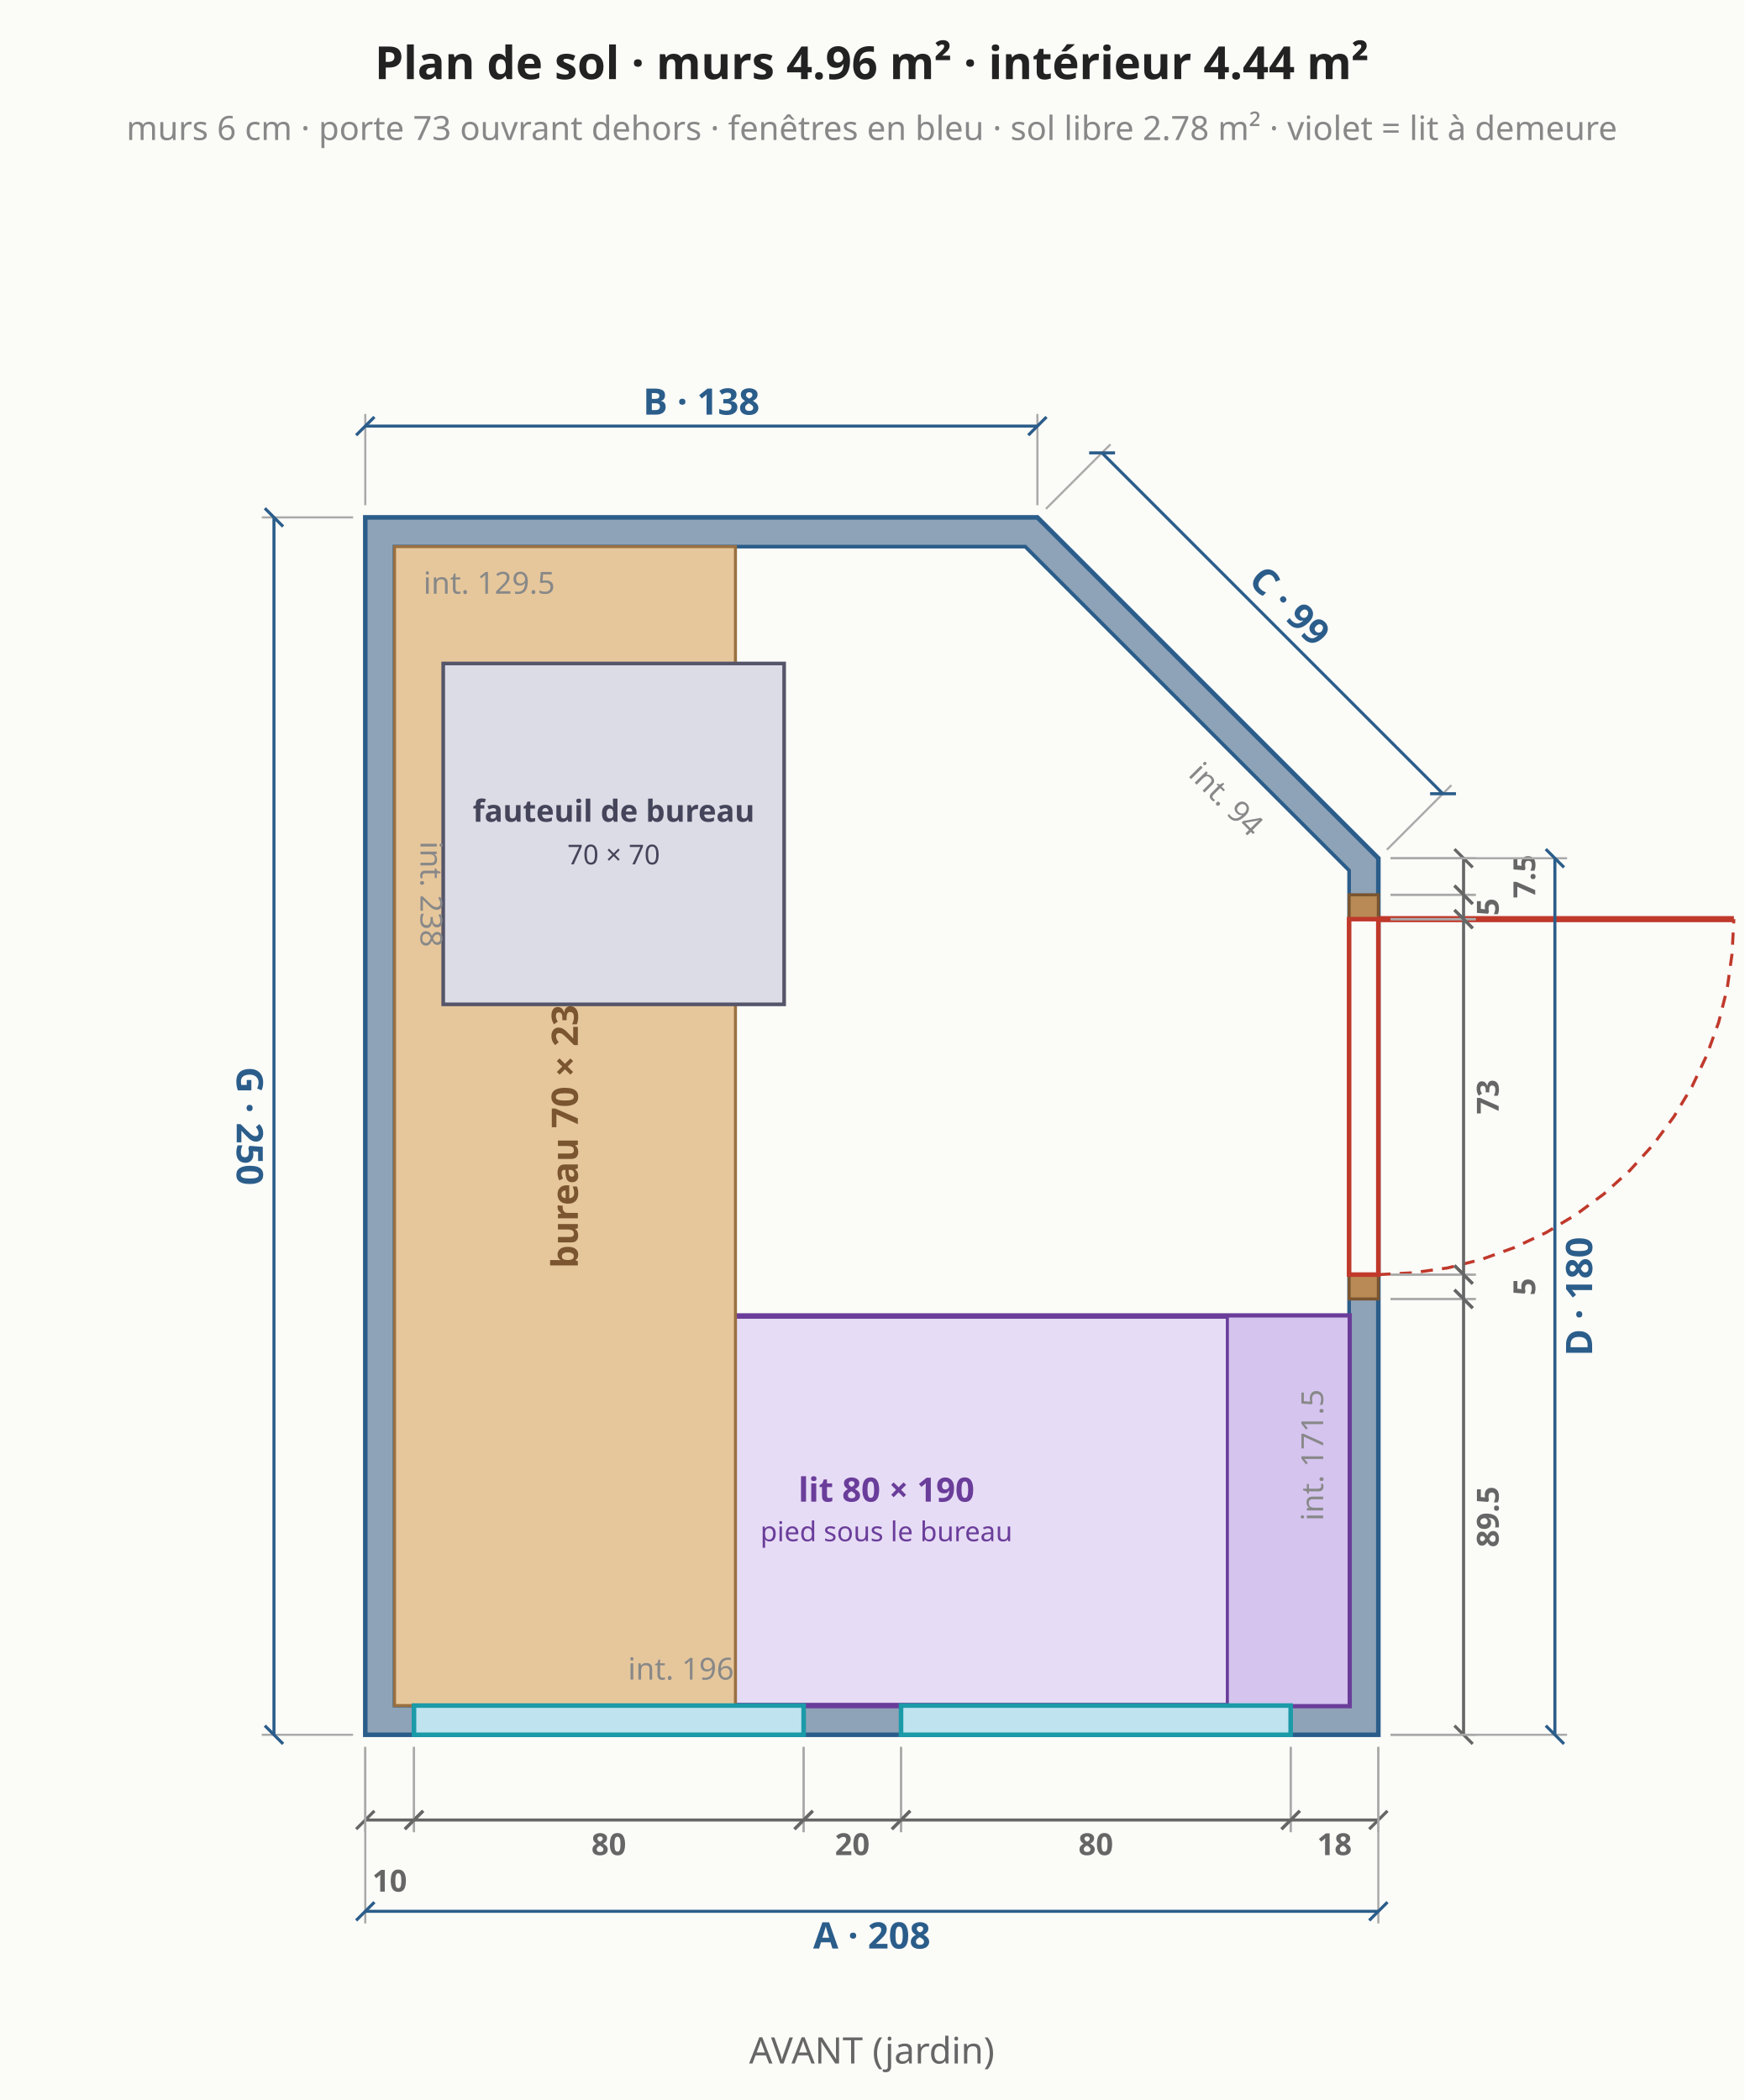
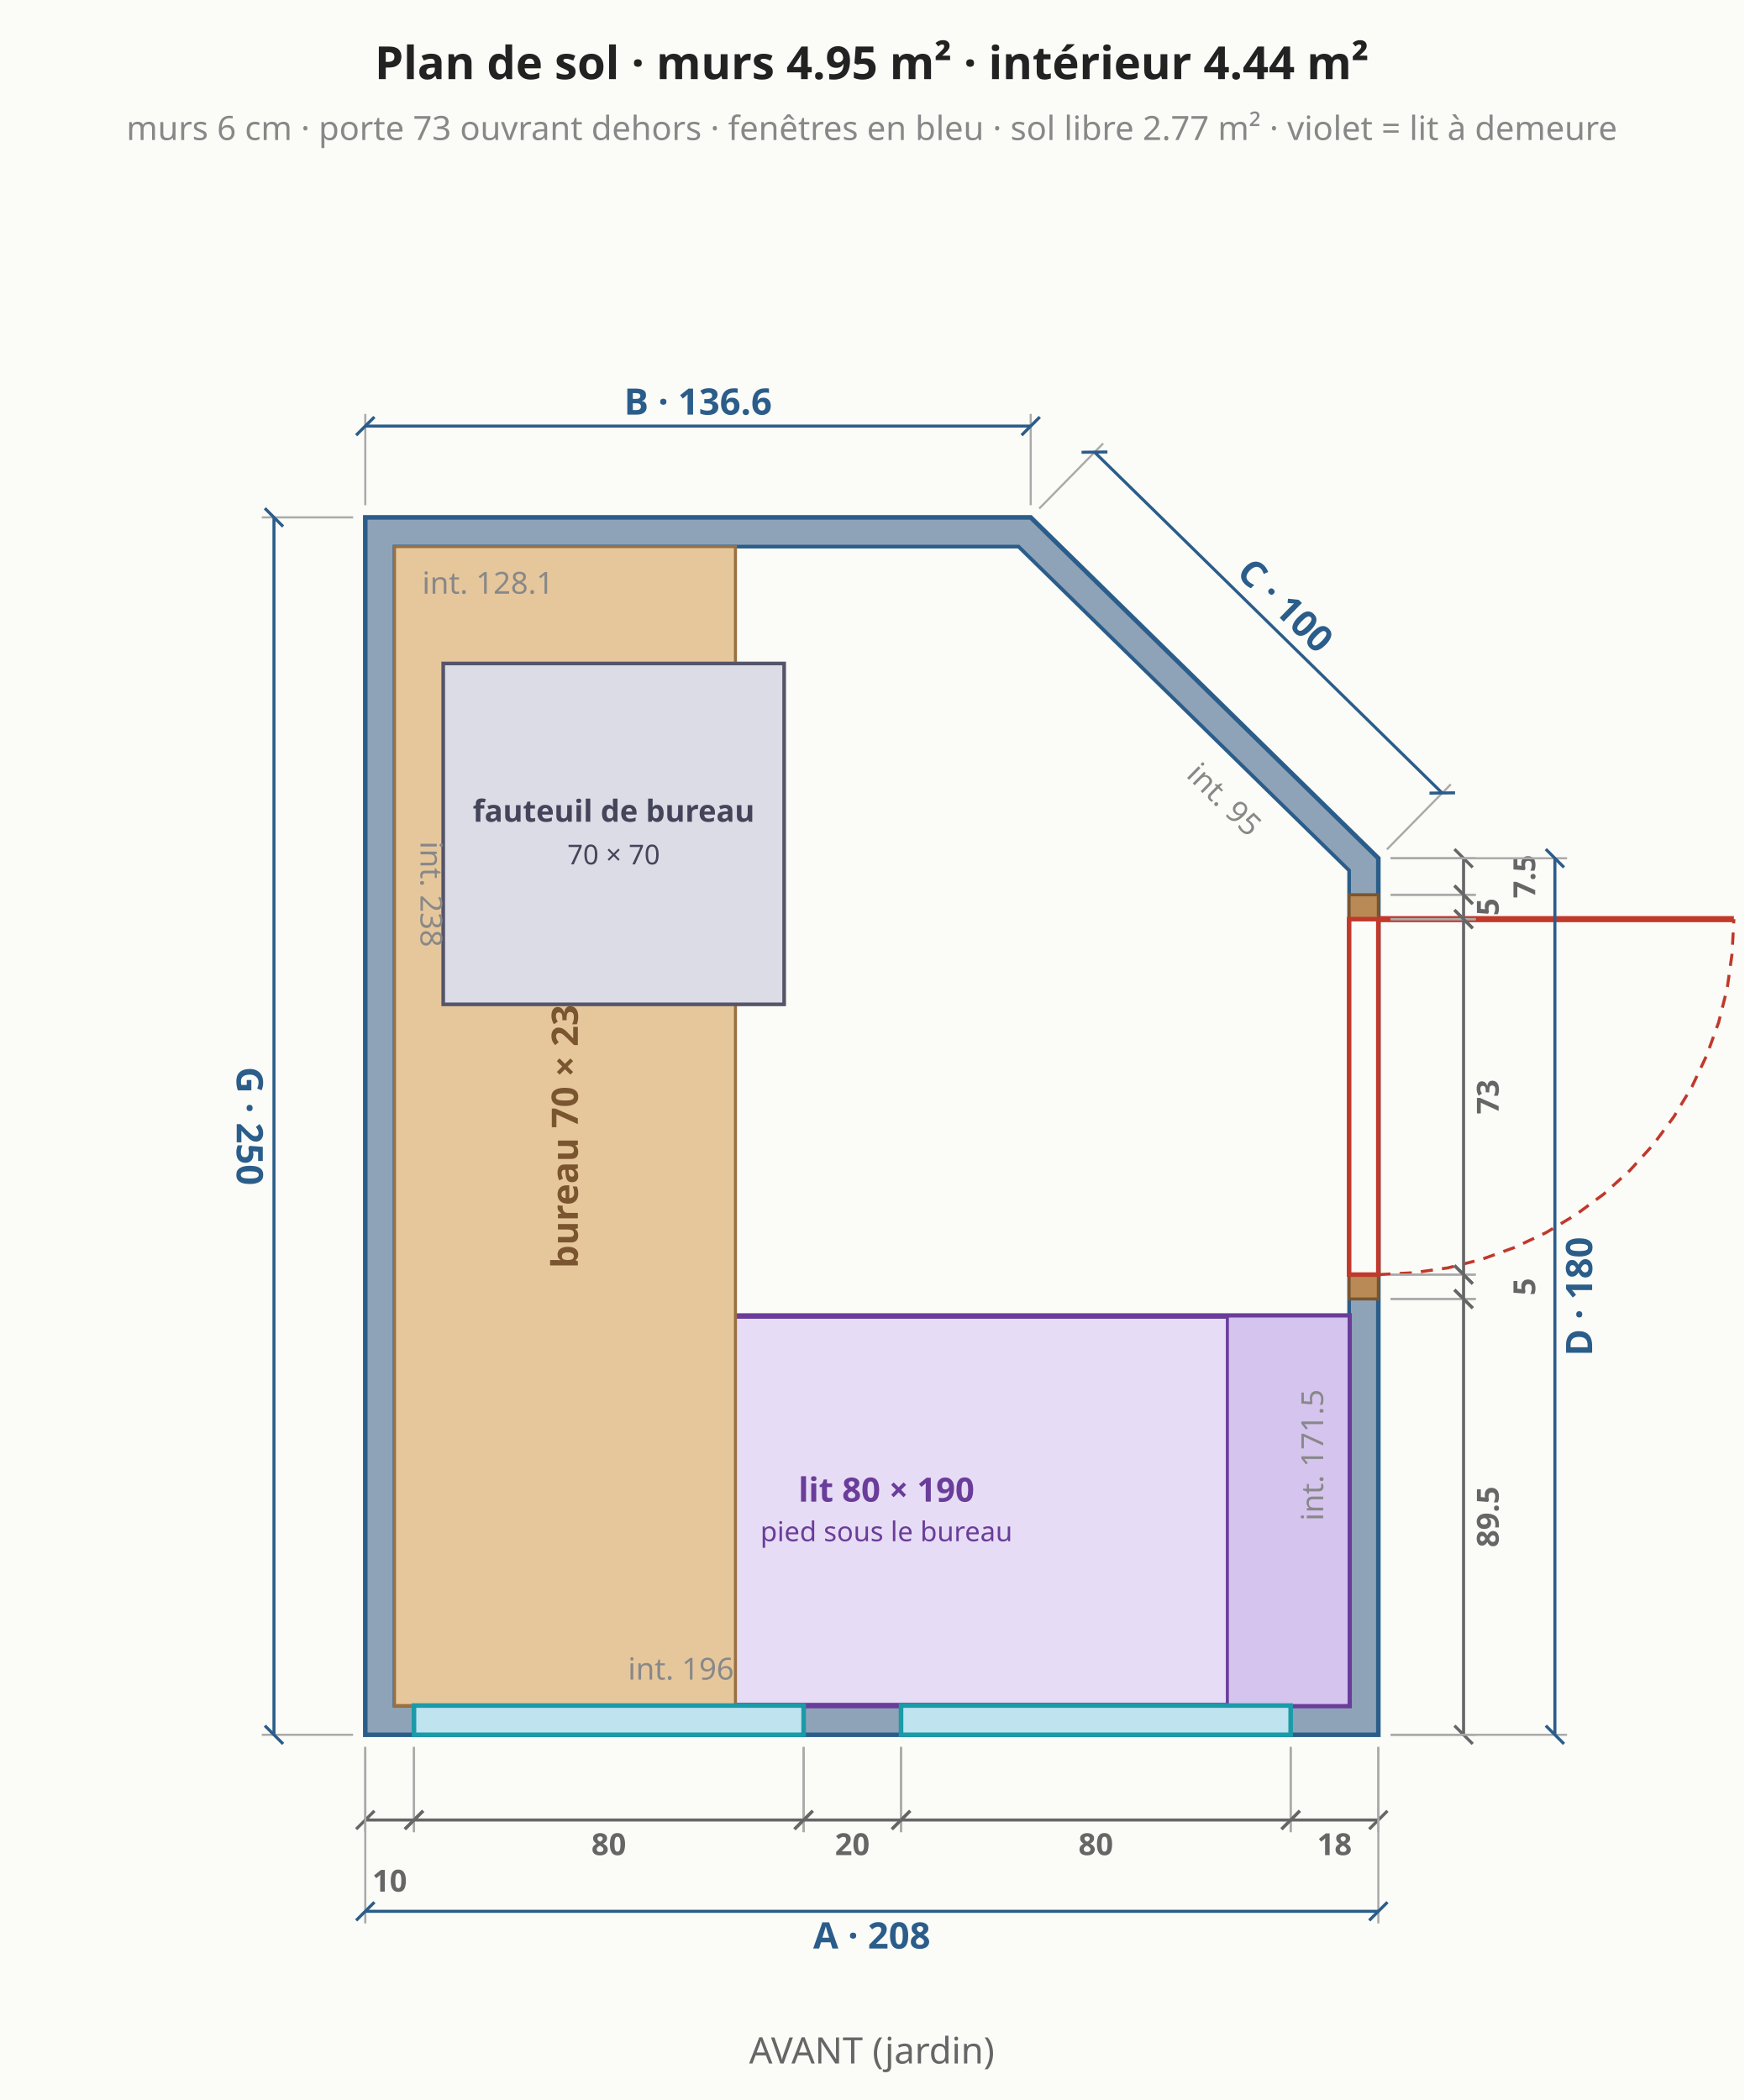
<svg xmlns="http://www.w3.org/2000/svg" viewBox="0 0 573 690" font-family="system-ui,sans-serif" font-size="13">
  <rect width="573" height="690" fill="#fbfbf8" />
-   <polygon points="120.0,570.0 452.8,570.0 452.8,282.0 340.8,170.0 120.0,170.0" fill="#8fa3b8" stroke="#2b5d8a" stroke-width="1.5" />
-   <polygon points="129.6,560.4 443.2,560.4 443.2,286.0 336.8,179.6 129.6,179.6" fill="#fbfbf8" stroke="#2b5d8a" stroke-width="1.2" />
+   <polygon points="120.0,570.0 452.8,570.0 452.8,282.0 338.6,170.0 120.0,170.0" fill="#8fa3b8" stroke="#2b5d8a" stroke-width="1.5" />
+   <polygon points="129.6,560.4 443.2,560.4 443.2,286.0 334.6,179.6 129.6,179.6" fill="#fbfbf8" stroke="#2b5d8a" stroke-width="1.2" />
  <polygon points="139.2,560.4 443.2,560.4 443.2,432.4 139.2,432.4" fill="#e7dcf5" stroke="#6a3d9a" stroke-width="1.8" />
  <text x="291.2" y="493.4" text-anchor="middle" fill="#6a3d9a" font-size="11" font-weight="bold">lit 80 × 190</text>
  <text x="291.2" y="506.4" text-anchor="middle" fill="#6a3d9a" font-size="9" font-weight="normal">pied sous le bureau</text>
  <polygon points="443.2,560.4 443.2,432.4 403.2,432.4 403.2,560.4" fill="#d4c4ee" stroke="#6a3d9a" stroke-width="1" />
  <polygon points="129.6,560.4 241.6,560.4 241.6,179.6 129.6,179.6" fill="#e6c79c" stroke="#9a7040" stroke-width="1" />
  <text x="185.6" y="370.0" text-anchor="middle" dominant-baseline="middle" fill="#7a5530" font-size="12" font-weight="bold" transform="rotate(-90 185.6 370.0)">bureau 70 × 238</text>
  <polygon points="145.6,218.0 145.6,330.0 257.6,330.0 257.6,218.0" fill="#dcdce6" stroke="#55556a" stroke-width="1.2" />
  <text x="201.6" y="270.0" text-anchor="middle" fill="#44445a" font-size="10" font-weight="bold">fauteuil de bureau</text>
  <text x="201.6" y="284.0" text-anchor="middle" fill="#44445a" font-size="9" font-weight="normal">70 × 70</text>
  <polygon points="136.0,570.0 264.0,570.0 264.0,560.4 136.0,560.4" fill="#bfe3ef" stroke="#1b9aa8" stroke-width="1.5" />
  <polygon points="296.0,570.0 424.0,570.0 424.0,560.4 296.0,560.4" fill="#bfe3ef" stroke="#1b9aa8" stroke-width="1.5" />
  <line x1="120.0" y1="574.0" x2="120.0" y2="602.0" stroke="#aaa" stroke-width="0.7" />
  <line x1="136.0" y1="574.0" x2="136.0" y2="602.0" stroke="#aaa" stroke-width="0.7" />
  <line x1="120.0" y1="598.0" x2="136.0" y2="598.0" stroke="#666" stroke-width="1" />
  <line x1="117.0" y1="601.0" x2="123.0" y2="595.0" stroke="#666" stroke-width="1" />
  <line x1="133.0" y1="601.0" x2="139.0" y2="595.0" stroke="#666" stroke-width="1" />
  <text x="128.0" y="618.0" text-anchor="middle" dominant-baseline="middle" fill="#666" font-size="10" font-weight="bold" transform="rotate(0.0 128.0 618.0)">10</text>
  <line x1="136.0" y1="574.0" x2="136.0" y2="602.0" stroke="#aaa" stroke-width="0.7" />
  <line x1="264.0" y1="574.0" x2="264.0" y2="602.0" stroke="#aaa" stroke-width="0.7" />
  <line x1="136.0" y1="598.0" x2="264.0" y2="598.0" stroke="#666" stroke-width="1" />
  <line x1="133.0" y1="601.0" x2="139.0" y2="595.0" stroke="#666" stroke-width="1" />
  <line x1="261.0" y1="601.0" x2="267.0" y2="595.0" stroke="#666" stroke-width="1" />
  <text x="200.0" y="606.0" text-anchor="middle" dominant-baseline="middle" fill="#666" font-size="10" font-weight="bold" transform="rotate(0.0 200.0 606.0)">80</text>
  <line x1="264.0" y1="574.0" x2="264.0" y2="602.0" stroke="#aaa" stroke-width="0.7" />
  <line x1="296.0" y1="574.0" x2="296.0" y2="602.0" stroke="#aaa" stroke-width="0.7" />
  <line x1="264.0" y1="598.0" x2="296.0" y2="598.0" stroke="#666" stroke-width="1" />
  <line x1="261.0" y1="601.0" x2="267.0" y2="595.0" stroke="#666" stroke-width="1" />
  <line x1="293.0" y1="601.0" x2="299.0" y2="595.0" stroke="#666" stroke-width="1" />
  <text x="280.0" y="606.0" text-anchor="middle" dominant-baseline="middle" fill="#666" font-size="10" font-weight="bold" transform="rotate(0.0 280.0 606.0)">20</text>
  <line x1="296.0" y1="574.0" x2="296.0" y2="602.0" stroke="#aaa" stroke-width="0.7" />
  <line x1="424.0" y1="574.0" x2="424.0" y2="602.0" stroke="#aaa" stroke-width="0.7" />
  <line x1="296.0" y1="598.0" x2="424.0" y2="598.0" stroke="#666" stroke-width="1" />
  <line x1="293.0" y1="601.0" x2="299.0" y2="595.0" stroke="#666" stroke-width="1" />
  <line x1="421.0" y1="601.0" x2="427.0" y2="595.0" stroke="#666" stroke-width="1" />
  <text x="360.0" y="606.0" text-anchor="middle" dominant-baseline="middle" fill="#666" font-size="10" font-weight="bold" transform="rotate(0.0 360.0 606.0)">80</text>
  <line x1="424.0" y1="574.0" x2="424.0" y2="602.0" stroke="#aaa" stroke-width="0.7" />
  <line x1="452.8" y1="574.0" x2="452.8" y2="602.0" stroke="#aaa" stroke-width="0.7" />
  <line x1="424.0" y1="598.0" x2="452.8" y2="598.0" stroke="#666" stroke-width="1" />
  <line x1="421.0" y1="601.0" x2="427.0" y2="595.0" stroke="#666" stroke-width="1" />
  <line x1="449.8" y1="601.0" x2="455.8" y2="595.0" stroke="#666" stroke-width="1" />
  <text x="438.4" y="606.0" text-anchor="middle" dominant-baseline="middle" fill="#666" font-size="10" font-weight="bold" transform="rotate(0.0 438.4 606.0)">18</text>
  <line x1="120.0" y1="574.0" x2="120.0" y2="632.0" stroke="#aaa" stroke-width="0.7" />
  <line x1="452.8" y1="574.0" x2="452.8" y2="632.0" stroke="#aaa" stroke-width="0.7" />
  <line x1="120.0" y1="628.0" x2="452.8" y2="628.0" stroke="#2b5d8a" stroke-width="1" />
  <line x1="117.0" y1="631.0" x2="123.0" y2="625.0" stroke="#2b5d8a" stroke-width="1" />
  <line x1="449.8" y1="631.0" x2="455.8" y2="625.0" stroke="#2b5d8a" stroke-width="1" />
  <text x="286.4" y="636.0" text-anchor="middle" dominant-baseline="middle" fill="#2b5d8a" font-size="12" font-weight="bold" transform="rotate(0.0 286.4 636.0)">A · 208</text>
  <polygon points="452.8,426.8 452.8,418.8 443.2,418.8 443.2,426.8" fill="#b98a55" stroke="#7a5530" stroke-width="1" />
  <polygon points="452.8,302.0 452.8,294.0 443.2,294.0 443.2,302.0" fill="#b98a55" stroke="#7a5530" stroke-width="1" />
  <polygon points="452.8,418.8 452.8,302.0 443.2,302.0 443.2,418.8" fill="#fbfbf8" stroke="#c0392b" stroke-width="1.5" />
  <line x1="452.8" y1="302.0" x2="569.6" y2="302.0" stroke="#c0392b" stroke-width="2" />
  <polyline points="452.8,418.8 464.2,418.2 475.6,416.6 486.7,413.8 497.5,409.9 507.9,405.0 517.7,399.1 526.9,392.3 535.4,384.6 543.1,376.1 549.9,366.9 555.8,357.1 560.7,346.7 564.6,335.9 567.4,324.8 569.0,313.4 569.6,302.0" fill="none" stroke="#c0392b" stroke-width="1" stroke-dasharray="4 3" />
  <line x1="456.8" y1="570.0" x2="484.8" y2="570.0" stroke="#aaa" stroke-width="0.7" />
  <line x1="456.8" y1="426.8" x2="484.8" y2="426.8" stroke="#aaa" stroke-width="0.7" />
  <line x1="480.8" y1="570.0" x2="480.8" y2="426.8" stroke="#666" stroke-width="1" />
  <line x1="483.8" y1="573.0" x2="477.8" y2="567.0" stroke="#666" stroke-width="1" />
  <line x1="483.8" y1="429.8" x2="477.8" y2="423.8" stroke="#666" stroke-width="1" />
  <text x="488.8" y="498.4" text-anchor="middle" dominant-baseline="middle" fill="#666" font-size="10" font-weight="bold" transform="rotate(-90.0 488.8 498.4)">89.5</text>
  <line x1="456.8" y1="426.8" x2="484.8" y2="426.8" stroke="#aaa" stroke-width="0.7" />
  <line x1="456.8" y1="418.8" x2="484.8" y2="418.8" stroke="#aaa" stroke-width="0.7" />
  <line x1="480.8" y1="426.8" x2="480.8" y2="418.8" stroke="#666" stroke-width="1" />
  <line x1="483.8" y1="429.8" x2="477.8" y2="423.8" stroke="#666" stroke-width="1" />
  <line x1="483.8" y1="421.8" x2="477.8" y2="415.8" stroke="#666" stroke-width="1" />
  <text x="500.8" y="422.8" text-anchor="middle" dominant-baseline="middle" fill="#666" font-size="10" font-weight="bold" transform="rotate(-90.0 500.8 422.8)">5</text>
  <line x1="456.8" y1="418.8" x2="484.8" y2="418.8" stroke="#aaa" stroke-width="0.7" />
  <line x1="456.8" y1="302.0" x2="484.8" y2="302.0" stroke="#aaa" stroke-width="0.7" />
  <line x1="480.8" y1="418.8" x2="480.8" y2="302.0" stroke="#666" stroke-width="1" />
  <line x1="483.8" y1="421.8" x2="477.8" y2="415.8" stroke="#666" stroke-width="1" />
  <line x1="483.8" y1="305.0" x2="477.8" y2="299.0" stroke="#666" stroke-width="1" />
  <text x="488.8" y="360.4" text-anchor="middle" dominant-baseline="middle" fill="#666" font-size="10" font-weight="bold" transform="rotate(-90.0 488.8 360.4)">73</text>
  <line x1="456.8" y1="302.0" x2="484.8" y2="302.0" stroke="#aaa" stroke-width="0.7" />
  <line x1="456.8" y1="294.0" x2="484.8" y2="294.0" stroke="#aaa" stroke-width="0.7" />
  <line x1="480.8" y1="302.0" x2="480.8" y2="294.0" stroke="#666" stroke-width="1" />
  <line x1="483.8" y1="305.0" x2="477.8" y2="299.0" stroke="#666" stroke-width="1" />
  <line x1="483.8" y1="297.0" x2="477.8" y2="291.0" stroke="#666" stroke-width="1" />
  <text x="488.8" y="298.0" text-anchor="middle" dominant-baseline="middle" fill="#666" font-size="10" font-weight="bold" transform="rotate(-90.0 488.8 298.0)">5</text>
  <line x1="456.8" y1="294.0" x2="484.8" y2="294.0" stroke="#aaa" stroke-width="0.7" />
  <line x1="456.8" y1="282.0" x2="484.8" y2="282.0" stroke="#aaa" stroke-width="0.7" />
  <line x1="480.8" y1="294.0" x2="480.8" y2="282.0" stroke="#666" stroke-width="1" />
  <line x1="483.8" y1="297.0" x2="477.8" y2="291.0" stroke="#666" stroke-width="1" />
  <line x1="483.8" y1="285.0" x2="477.8" y2="279.0" stroke="#666" stroke-width="1" />
  <text x="500.8" y="288.0" text-anchor="middle" dominant-baseline="middle" fill="#666" font-size="10" font-weight="bold" transform="rotate(-90.0 500.8 288.0)">7.5</text>
  <line x1="456.8" y1="570.0" x2="514.8" y2="570.0" stroke="#aaa" stroke-width="0.7" />
  <line x1="456.8" y1="282.0" x2="514.8" y2="282.0" stroke="#aaa" stroke-width="0.7" />
  <line x1="510.8" y1="570.0" x2="510.8" y2="282.0" stroke="#2b5d8a" stroke-width="1" />
  <line x1="513.8" y1="573.0" x2="507.8" y2="567.0" stroke="#2b5d8a" stroke-width="1" />
  <line x1="513.8" y1="285.0" x2="507.8" y2="279.0" stroke="#2b5d8a" stroke-width="1" />
  <text x="518.8" y="426.0" text-anchor="middle" dominant-baseline="middle" fill="#2b5d8a" font-size="12" font-weight="bold" transform="rotate(-90.0 518.8 426.0)">D · 180</text>
-   <line x1="455.6" y1="279.2" x2="476.8" y2="258.0" stroke="#aaa" stroke-width="0.7" />
-   <line x1="343.6" y1="167.2" x2="364.8" y2="146.0" stroke="#aaa" stroke-width="0.7" />
-   <line x1="474.0" y1="260.8" x2="362.0" y2="148.8" stroke="#2b5d8a" stroke-width="1" />
-   <line x1="478.3" y1="260.8" x2="469.8" y2="260.8" stroke="#2b5d8a" stroke-width="1" />
-   <line x1="366.3" y1="148.8" x2="357.8" y2="148.8" stroke="#2b5d8a" stroke-width="1" />
-   <text x="423.7" y="199.1" text-anchor="middle" dominant-baseline="middle" fill="#2b5d8a" font-size="12" font-weight="bold" transform="rotate(45.0 423.7 199.1)">C · 99</text>
-   <line x1="340.8" y1="166.0" x2="340.8" y2="136.0" stroke="#aaa" stroke-width="0.7" />
+   <line x1="455.6" y1="279.1" x2="476.6" y2="257.7" stroke="#aaa" stroke-width="0.7" />
+   <line x1="341.4" y1="167.1" x2="362.4" y2="145.7" stroke="#aaa" stroke-width="0.7" />
+   <line x1="473.8" y1="260.6" x2="359.6" y2="148.6" stroke="#2b5d8a" stroke-width="1" />
+   <line x1="478.0" y1="260.5" x2="469.6" y2="260.6" stroke="#2b5d8a" stroke-width="1" />
+   <line x1="363.8" y1="148.5" x2="355.3" y2="148.6" stroke="#2b5d8a" stroke-width="1" />
+   <text x="422.3" y="198.9" text-anchor="middle" dominant-baseline="middle" fill="#2b5d8a" font-size="12" font-weight="bold" transform="rotate(44.4 422.3 198.9)">C · 100</text>
+   <line x1="338.6" y1="166.0" x2="338.6" y2="136.0" stroke="#aaa" stroke-width="0.7" />
  <line x1="120.0" y1="166.0" x2="120.0" y2="136.0" stroke="#aaa" stroke-width="0.7" />
-   <line x1="340.8" y1="140.0" x2="120.0" y2="140.0" stroke="#2b5d8a" stroke-width="1" />
-   <line x1="343.8" y1="137.0" x2="337.8" y2="143.0" stroke="#2b5d8a" stroke-width="1" />
+   <line x1="338.6" y1="140.0" x2="120.0" y2="140.0" stroke="#2b5d8a" stroke-width="1" />
+   <line x1="341.6" y1="137.0" x2="335.6" y2="143.0" stroke="#2b5d8a" stroke-width="1" />
  <line x1="123.0" y1="137.0" x2="117.0" y2="143.0" stroke="#2b5d8a" stroke-width="1" />
-   <text x="230.4" y="132.0" text-anchor="middle" dominant-baseline="middle" fill="#2b5d8a" font-size="12" font-weight="bold" transform="rotate(0.0 230.4 132.0)">B · 138</text>
+   <text x="229.3" y="132.0" text-anchor="middle" dominant-baseline="middle" fill="#2b5d8a" font-size="12" font-weight="bold" transform="rotate(0.0 229.3 132.0)">B · 136.6</text>
  <line x1="116.0" y1="170.0" x2="86.0" y2="170.0" stroke="#aaa" stroke-width="0.7" />
  <line x1="116.0" y1="570.0" x2="86.0" y2="570.0" stroke="#aaa" stroke-width="0.7" />
  <line x1="90.0" y1="170.0" x2="90.0" y2="570.0" stroke="#2b5d8a" stroke-width="1" />
  <line x1="87.0" y1="167.0" x2="93.0" y2="173.0" stroke="#2b5d8a" stroke-width="1" />
  <line x1="87.0" y1="567.0" x2="93.0" y2="573.0" stroke="#2b5d8a" stroke-width="1" />
  <text x="82.0" y="370.0" text-anchor="middle" dominant-baseline="middle" fill="#2b5d8a" font-size="12" font-weight="bold" transform="rotate(90.0 82.0 370.0)">G · 250</text>
  <text x="223.7" y="548.4" text-anchor="middle" dominant-baseline="middle" fill="#888" font-size="10" transform="rotate(0.0 223.7 548.4)">int. 196</text>
  <text x="431.2" y="478.1" text-anchor="middle" dominant-baseline="middle" fill="#888" font-size="10" transform="rotate(-90.0 431.2 478.1)">int. 171.5</text>
-   <text x="402.8" y="262.6" text-anchor="middle" dominant-baseline="middle" fill="#888" font-size="10" transform="rotate(45.0 402.8 262.6)">int. 94</text>
-   <text x="160.7" y="191.6" text-anchor="middle" dominant-baseline="middle" fill="#888" font-size="10" transform="rotate(0.0 160.7 191.6)">int. 129.5</text>
+   <text x="402.2" y="262.7" text-anchor="middle" dominant-baseline="middle" fill="#888" font-size="10" transform="rotate(44.4 402.2 262.7)">int. 95</text>
+   <text x="160.3" y="191.6" text-anchor="middle" dominant-baseline="middle" fill="#888" font-size="10" transform="rotate(0.0 160.3 191.6)">int. 128.1</text>
  <text x="141.6" y="293.8" text-anchor="middle" dominant-baseline="middle" fill="#888" font-size="10" transform="rotate(90.0 141.6 293.8)">int. 238</text>
-   <text x="286.4" y="26.0" text-anchor="middle" fill="#222" font-size="15" font-weight="bold">Plan de sol · murs 4.96 m² · intérieur 4.44 m²</text>
-   <text x="286.4" y="46.0" text-anchor="middle" fill="#888" font-size="11" font-weight="normal">murs 6 cm · porte 73 ouvrant dehors · fenêtres en bleu · sol libre 2.78 m² · violet = lit à demeure</text>
+   <text x="286.4" y="26.0" text-anchor="middle" fill="#222" font-size="15" font-weight="bold">Plan de sol · murs 4.95 m² · intérieur 4.44 m²</text>
+   <text x="286.4" y="46.0" text-anchor="middle" fill="#888" font-size="11" font-weight="normal">murs 6 cm · porte 73 ouvrant dehors · fenêtres en bleu · sol libre 2.77 m² · violet = lit à demeure</text>
  <text x="286.4" y="678.0" text-anchor="middle" fill="#666" font-size="12" font-weight="normal">AVANT (jardin)</text>
</svg>
